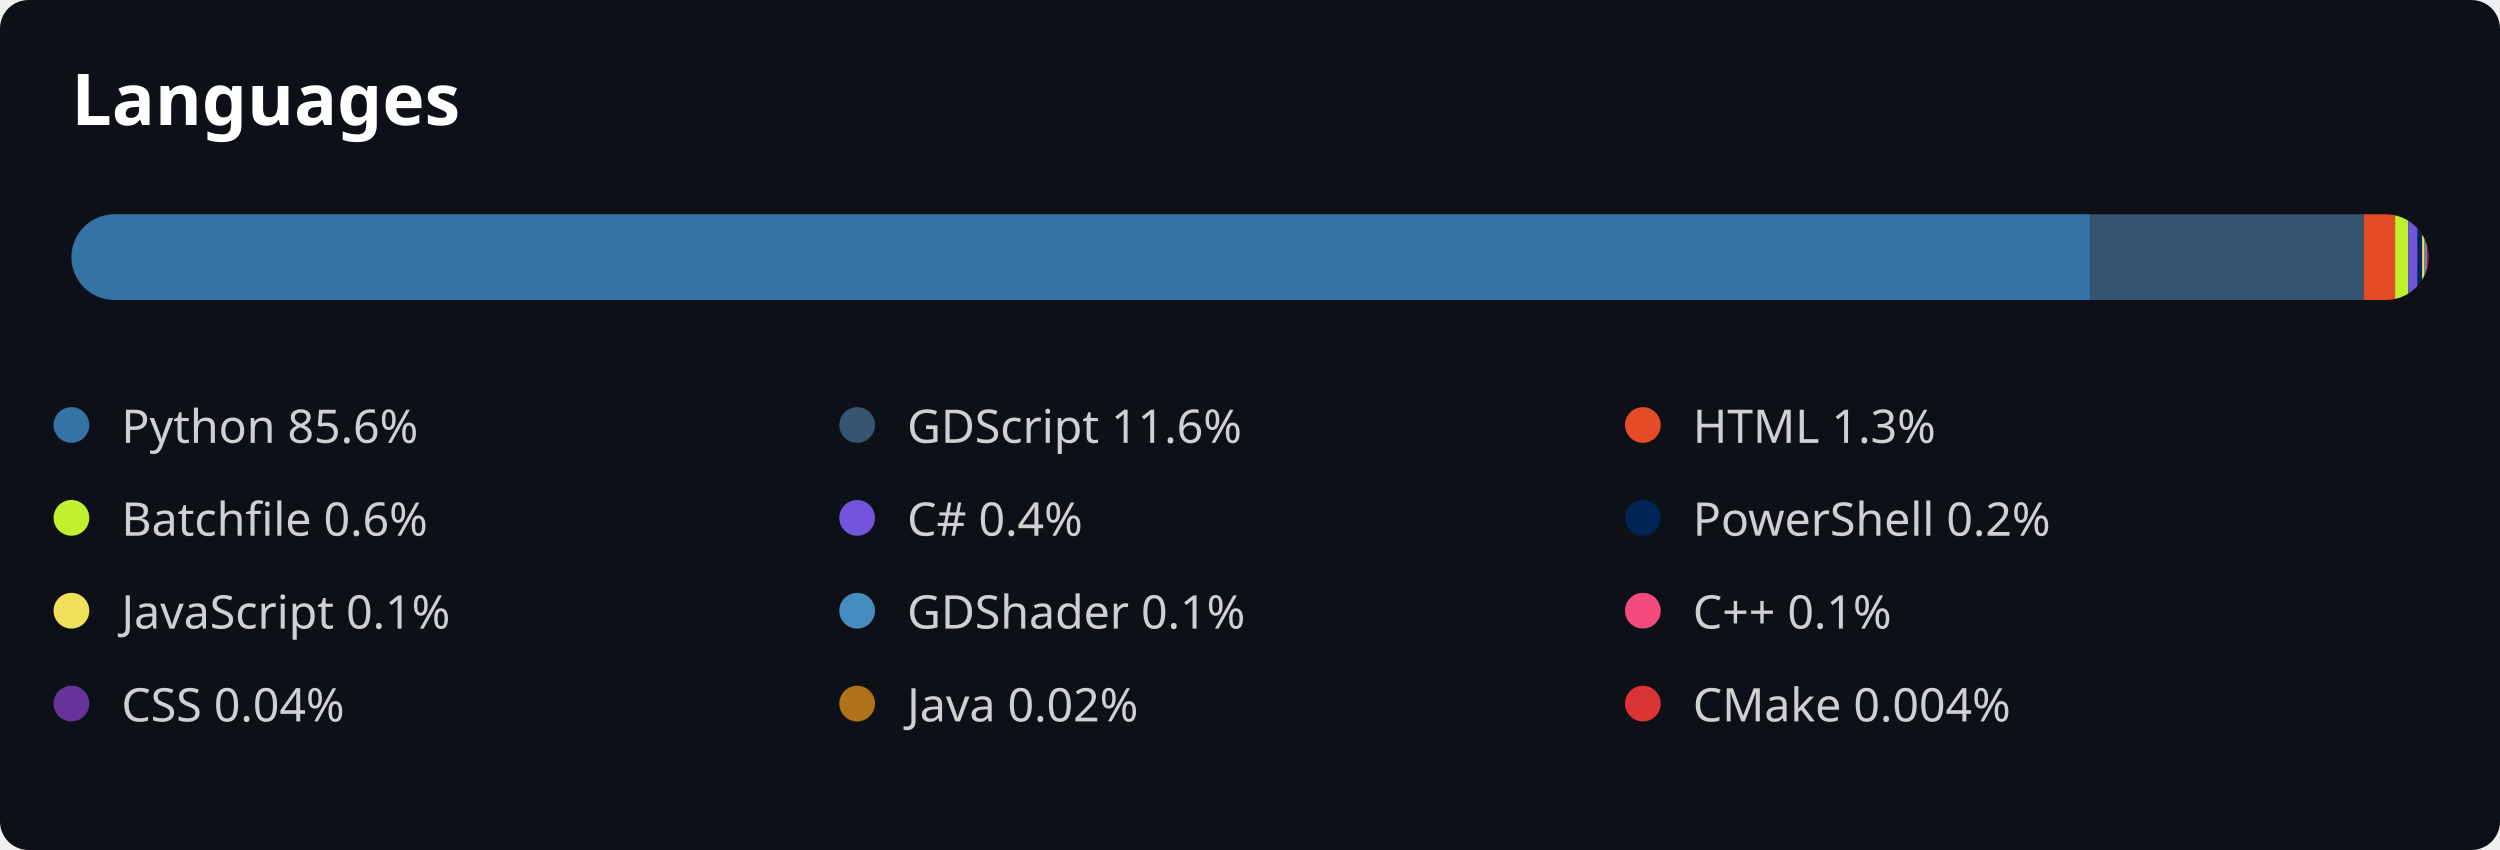
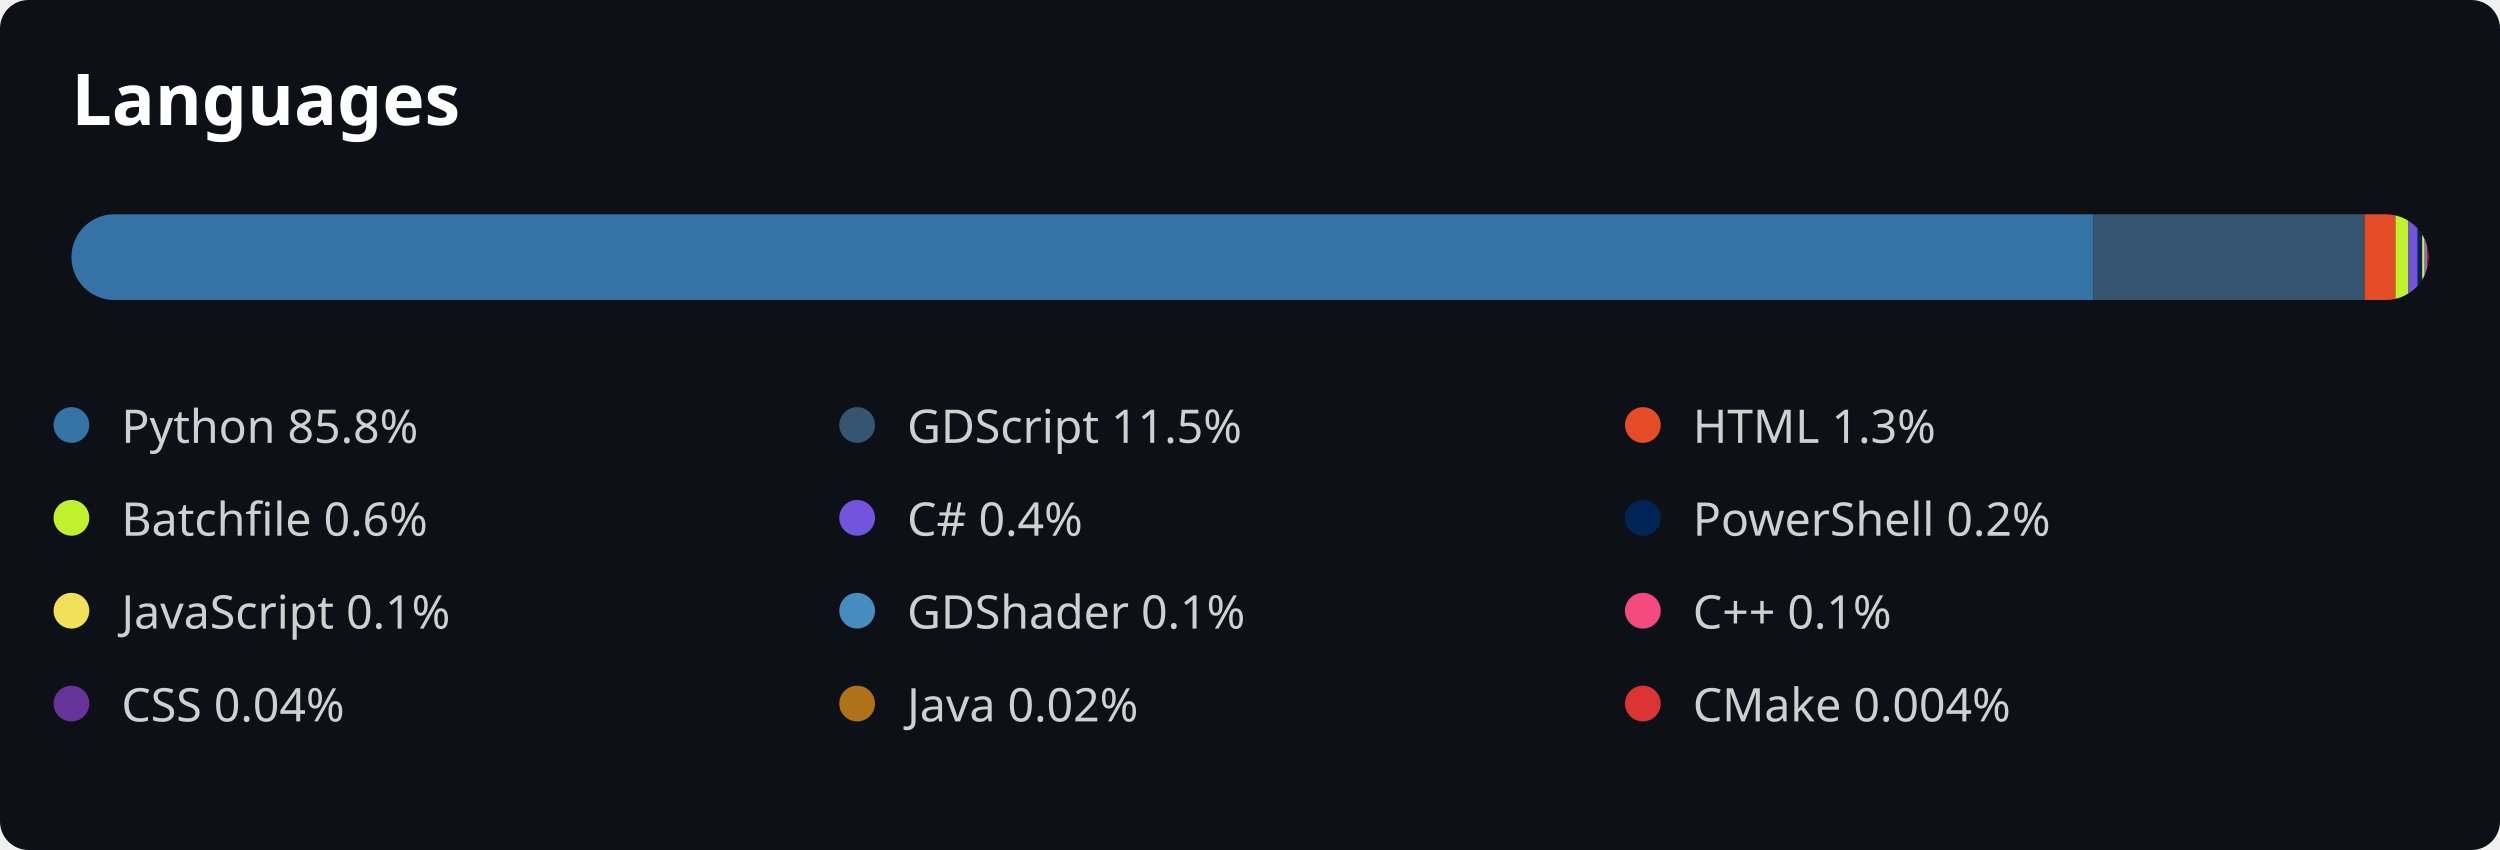
<svg xmlns="http://www.w3.org/2000/svg" width="700" height="238" viewBox="0 0 700 238">
  <style>
    .title { font: 600 20px 'Segoe UI', Ubuntu, Sans-Serif; fill: #ffffff; }
    .legend-text { font: 400 13px 'Segoe UI', Ubuntu, Sans-Serif; fill: #d0d0d0; }
  </style>
  <rect width="100%" height="100%" rx="8" fill="#0d1117" />
  <text x="20" y="35" class="title">Languages</text>
  <clipPath id="barClip">
    <rect x="20" y="60" width="660" height="24" rx="12.0" />
  </clipPath>
  <g clip-path="url(#barClip)">
-     <rect x="20.00" y="60" width="565.23" height="24" fill="#3572A5" />
-     <rect x="585.23" y="60" width="76.67" height="24" fill="#355570" />
-     <rect x="661.90" y="60" width="8.73" height="24" fill="#e34c26" />
-     <rect x="670.63" y="60" width="3.68" height="24" fill="#C1F12E" />
-     <rect x="674.31" y="60" width="2.61" height="24" fill="#7355dd" />
-     <rect x="676.92" y="60" width="1.28" height="24" fill="#012456" />
-     <rect x="678.19" y="60" width="0.70" height="24" fill="#f1e05a" />
-     <rect x="678.89" y="60" width="0.39" height="24" fill="#478CBF" />
-     <rect x="679.28" y="60" width="0.35" height="24" fill="#f34b7d" />
-     <rect x="679.62" y="60" width="0.24" height="24" fill="#663399" />
+     <rect x="20.00" y="60" width="566.09" height="24" fill="#3572A5" />
+     <rect x="586.09" y="60" width="75.97" height="24" fill="#355570" />
+     <rect x="662.07" y="60" width="8.65" height="24" fill="#e34c26" />
+     <rect x="670.72" y="60" width="3.64" height="24" fill="#C1F12E" />
+     <rect x="674.36" y="60" width="2.59" height="24" fill="#7355dd" />
+     <rect x="676.95" y="60" width="1.26" height="24" fill="#012456" />
+     <rect x="678.21" y="60" width="0.69" height="24" fill="#f1e05a" />
+     <rect x="678.90" y="60" width="0.38" height="24" fill="#478CBF" />
+     <rect x="679.28" y="60" width="0.34" height="24" fill="#f34b7d" />
+     <rect x="679.63" y="60" width="0.24" height="24" fill="#663399" />
    <rect x="679.86" y="60" width="0.12" height="24" fill="#b07219" />
    <rect x="679.98" y="60" width="0.02" height="24" fill="#DA3434" />
  </g>
  <circle cx="20" cy="119" r="5" fill="#3572A5" />
-   <text x="34" y="124" class="legend-text">Python 85.6%</text>
+   <text x="34" y="124" class="legend-text">Python 85.8%</text>
  <circle cx="240" cy="119" r="5" fill="#355570" />
-   <text x="254" y="124" class="legend-text">GDScript 11.6%</text>
+   <text x="254" y="124" class="legend-text">GDScript 11.5%</text>
  <circle cx="460" cy="119" r="5" fill="#e34c26" />
  <text x="474" y="124" class="legend-text">HTML 1.3%</text>
  <circle cx="20" cy="145" r="5" fill="#C1F12E" />
  <text x="34" y="150" class="legend-text">Batchfile 0.6%</text>
  <circle cx="240" cy="145" r="5" fill="#7355dd" />
  <text x="254" y="150" class="legend-text">C# 0.4%</text>
  <circle cx="460" cy="145" r="5" fill="#012456" />
  <text x="474" y="150" class="legend-text">PowerShell 0.2%</text>
  <circle cx="20" cy="171" r="5" fill="#f1e05a" />
  <text x="34" y="176" class="legend-text">JavaScript 0.1%</text>
  <circle cx="240" cy="171" r="5" fill="#478CBF" />
  <text x="254" y="176" class="legend-text">GDShader 0.1%</text>
  <circle cx="460" cy="171" r="5" fill="#f34b7d" />
  <text x="474" y="176" class="legend-text">C++ 0.1%</text>
  <circle cx="20" cy="197" r="5" fill="#663399" />
  <text x="34" y="202" class="legend-text">CSS 0.04%</text>
  <circle cx="240" cy="197" r="5" fill="#b07219" />
  <text x="254" y="202" class="legend-text">Java 0.02%</text>
  <circle cx="460" cy="197" r="5" fill="#DA3434" />
  <text x="474" y="202" class="legend-text">CMake 0.004%</text>
</svg>
